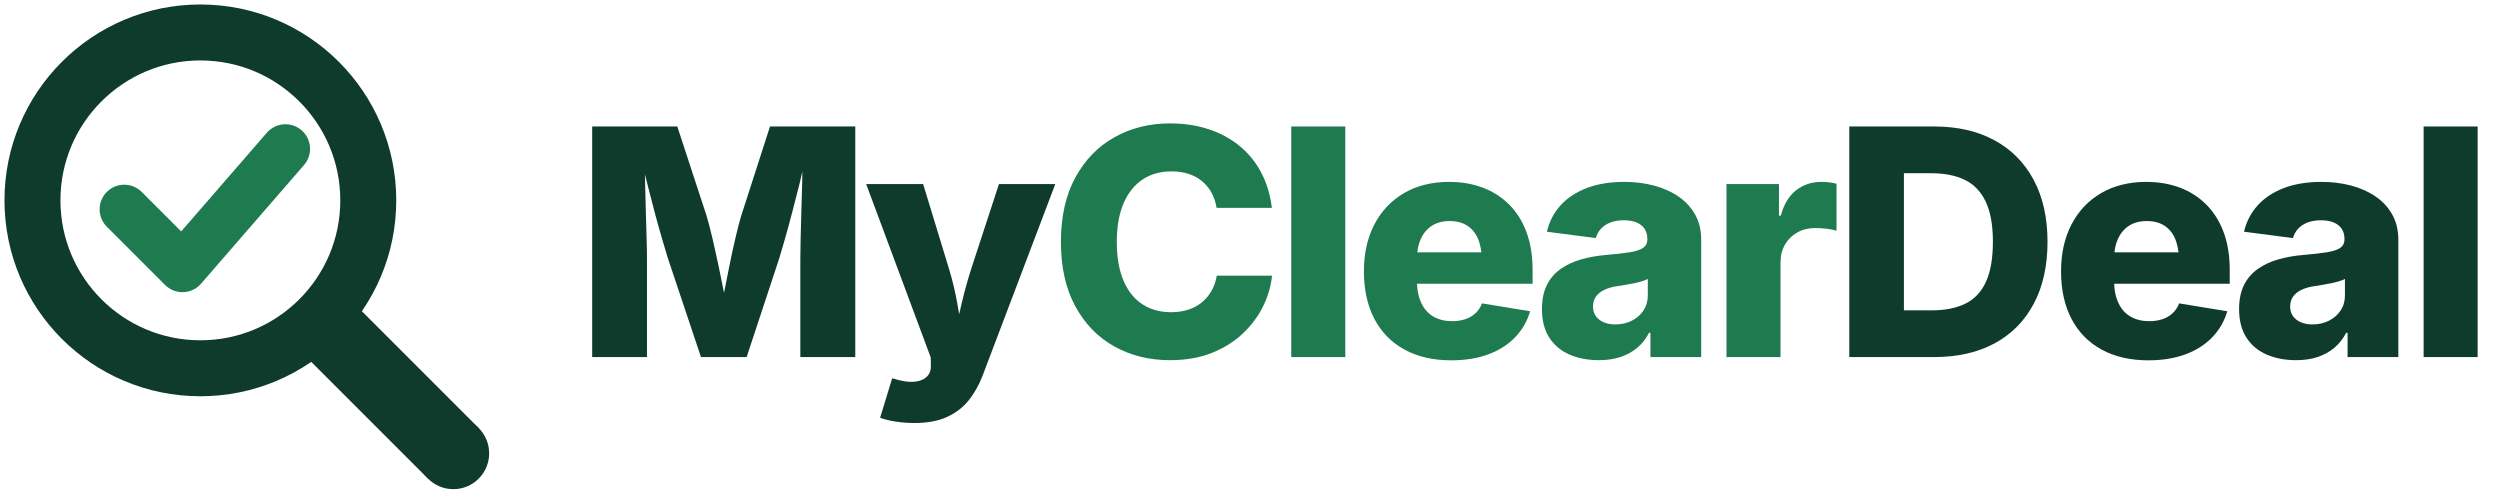
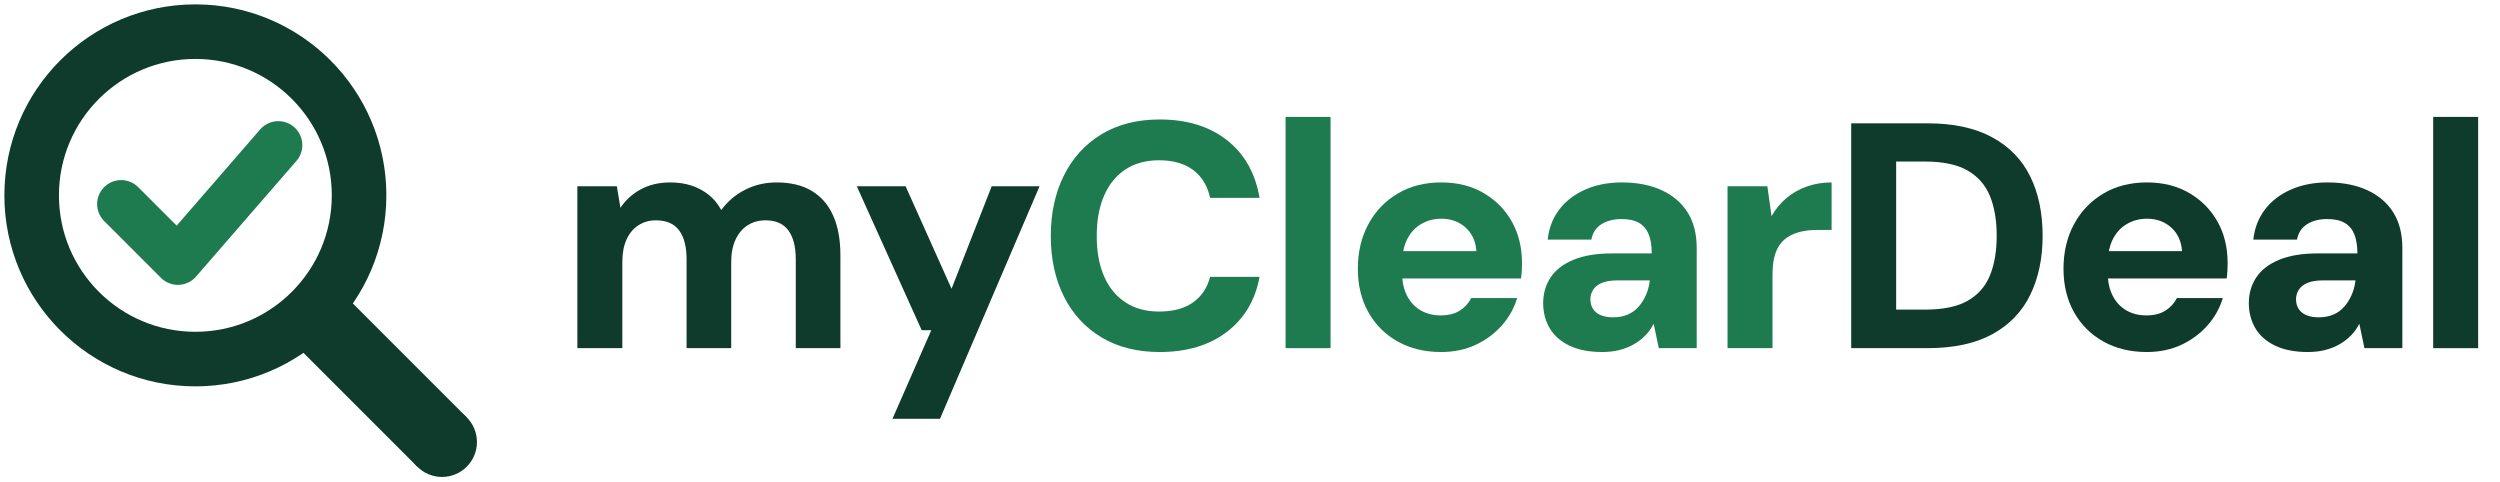
- <svg xmlns="http://www.w3.org/2000/svg" viewBox="68.5 59.5 1116.7 220.5" role="img" aria-label="MyClearDeal">
+ <svg xmlns="http://www.w3.org/2000/svg" viewBox="68.5 59.5 1145.3 220.5" role="img" aria-label="myClearDeal">
  <circle cx="158.0" cy="149.0" r="75.0" fill="none" stroke="#0F3B2C" stroke-width="25.0" />
  <path d="M211.0 202.0L271.0 262.0" stroke="#0F3B2C" stroke-width="32.0" />
  <circle cx="271.0" cy="262.0" r="16.0" fill="#0F3B2C" />
  <path d="M124 153L150 179L196 126" fill="none" stroke="#1E7A4F" stroke-width="22.0" stroke-linecap="round" stroke-linejoin="round" />
-   <path d="M333.019 219.0V116H371.039L384.173 156.094Q385.279 159.758 386.696 165.806Q388.113 171.855 389.565 178.768Q390.809 184.713 391.915 190.312Q392.952 184.782 394.197 178.768Q395.579 171.855 396.996 165.841Q398.413 159.827 399.519 156.094L412.446 116H450.536V219.0H425.995V174.62Q425.995 171.164 426.134 165.737Q426.272 160.311 426.445 153.951Q426.617 147.591 426.825 141.093Q426.894 138.536 426.894 136.116Q426.272 138.881 425.581 141.785Q423.921 148.352 422.297 154.573Q420.672 160.795 419.186 165.979Q417.7 171.164 416.663 174.62L402.008 219.0H381.615L366.753 174.62Q365.716 171.233 364.195 166.048Q362.674 160.864 361.015 154.642Q359.356 148.421 357.697 141.854Q357.144 139.572 356.591 137.36Q356.591 139.158 356.66 140.955Q356.799 147.384 356.971 153.813Q357.144 160.242 357.317 165.668Q357.49 171.095 357.49 174.62V219.0Z" fill="#0F3B2C" />
-   <path d="M461.625 246.098 467.017 228.47 470.058 229.3Q474.413 230.406 477.697 229.922Q480.98 229.438 482.743 227.503Q484.506 225.567 484.299 222.387L484.229 219.138L455.403 141.715H480.842L492.386 179.528Q494.737 187.27 496.119 195.082Q496.465 197.432 496.949 199.852Q497.502 197.363 498.055 195.013Q499.921 187.132 502.341 179.528L514.715 141.715H539.877L507.456 227.157Q505.106 233.379 501.304 238.183Q497.502 242.987 491.592 245.718Q485.681 248.448 476.971 248.448Q472.547 248.448 468.434 247.792Q464.321 247.135 461.625 246.098Z" fill="#0F3B2C" />
-   <path d="M591.129 220.383Q577.235 220.383 566.209 214.23Q555.183 208.078 548.789 196.257Q542.394 184.436 542.394 167.569Q542.394 150.564 548.858 138.743Q555.321 126.922 566.382 120.77Q577.442 114.617 591.129 114.617Q600.323 114.617 608.135 117.141Q615.946 119.664 621.96 124.503Q627.974 129.342 631.742 136.358Q635.509 143.374 636.615 152.361H611.937Q611.315 148.559 609.656 145.552Q607.996 142.545 605.404 140.402Q602.812 138.259 599.356 137.153Q595.899 136.047 591.751 136.047Q584.217 136.047 578.721 139.78Q573.225 143.513 570.287 150.529Q567.349 157.546 567.349 167.569Q567.349 177.869 570.357 184.886Q573.364 191.902 578.79 195.428Q584.217 198.953 591.613 198.953Q595.761 198.953 599.217 197.847Q602.674 196.741 605.3 194.598Q607.927 192.455 609.656 189.448Q611.384 186.441 612.006 182.639H636.684Q635.993 189.552 632.744 196.222Q629.495 202.893 623.723 208.389Q617.951 213.885 609.794 217.134Q601.637 220.383 591.129 220.383Z" fill="#1E7A4F" />
-   <path d="M669.41 116V219.0H645.285V116Z" fill="#1E7A4F" />
-   <path d="M716.722 220.452Q704.625 220.452 695.846 215.647Q687.067 210.843 682.401 201.926Q677.734 193.008 677.734 180.634Q677.734 168.744 682.401 159.758Q687.067 150.771 695.639 145.759Q704.21 140.748 715.824 140.748Q723.981 140.748 730.79 143.305Q737.599 145.863 742.611 150.875Q747.622 155.887 750.353 163.214Q753.083 170.542 753.083 180.15V186.234H701.445Q701.653 191.418 703.45 195.013Q705.385 199.022 708.911 200.992Q712.437 202.962 717.137 202.962Q720.386 202.962 723.048 202.064Q725.709 201.165 727.61 199.368Q729.511 197.57 730.479 195.013L751.977 198.538Q750.042 205.174 745.307 210.117Q740.571 215.06 733.348 217.756Q726.124 220.452 716.722 220.452ZM701.583 172.201H730.202Q729.788 168.883 728.751 166.256Q727.092 162.385 723.912 160.311Q720.732 158.237 716.031 158.237Q711.33 158.237 708.081 160.345Q704.832 162.454 703.173 166.187Q701.929 168.883 701.583 172.201Z" fill="#1E7A4F" />
-   <path d="M782.699 220.383Q775.302 220.383 769.53 217.859Q763.758 215.336 760.509 210.255Q757.26 205.174 757.26 197.57Q757.26 191.142 759.507 186.717Q761.753 182.293 765.763 179.528Q769.772 176.763 774.957 175.311Q780.141 173.86 786.017 173.376Q792.584 172.823 796.593 172.166Q800.603 171.509 802.469 170.196Q804.336 168.883 804.336 166.532V166.256Q804.336 163.56 803.091 161.693Q801.847 159.827 799.497 158.859Q797.146 157.891 793.828 157.891Q790.51 157.891 787.918 158.859Q785.326 159.827 783.667 161.624Q782.008 163.421 781.316 165.841L759.472 163.007Q760.993 156.37 765.452 151.359Q769.91 146.347 777.134 143.547Q784.358 140.748 794.036 140.748Q801.225 140.748 807.481 142.441Q813.737 144.135 818.438 147.418Q823.138 150.702 825.765 155.506Q828.392 160.311 828.392 166.532V219.0H805.718V208.147H805.096Q803.022 212.156 799.808 214.852Q796.593 217.548 792.342 218.965Q788.091 220.383 782.699 220.383ZM790.026 204.414Q794.105 204.414 797.388 202.755Q800.672 201.096 802.608 198.193Q804.543 195.289 804.543 191.487V184.091Q803.506 184.644 801.951 185.128Q800.395 185.611 798.529 185.992Q796.663 186.372 794.796 186.683Q792.93 186.994 791.202 187.27Q787.676 187.754 785.187 188.93Q782.699 190.105 781.385 191.971Q780.072 193.838 780.072 196.464Q780.072 199.022 781.385 200.785Q782.699 202.548 784.911 203.481Q787.123 204.414 790.026 204.414Z" fill="#1E7A4F" />
-   <path d="M839.689 219.0V141.715H863.123V155.817H863.952Q866.026 148.144 870.831 144.446Q875.635 140.748 881.995 140.748Q883.654 140.748 885.486 140.955Q887.318 141.162 888.838 141.577V162.592Q887.11 161.97 884.31 161.659Q881.511 161.348 879.299 161.348Q874.875 161.348 871.349 163.318Q867.824 165.288 865.819 168.744Q863.814 172.201 863.814 176.832V219.0Z" fill="#1E7A4F" />
-   <path d="M932.417 219.0H894.536V116H932.417Q948.109 116 959.446 122.187Q970.783 128.374 976.936 139.918Q983.088 151.462 983.088 167.5Q983.088 183.538 976.97 195.116Q970.852 206.695 959.481 212.848Q948.109 219.0 932.417 219.0ZM918.938 198.123H931.38Q940.229 198.123 946.347 195.151Q952.464 192.179 955.575 185.404Q958.686 178.63 958.686 167.5Q958.686 156.37 955.506 149.631Q952.326 142.891 946.208 139.884Q940.091 136.877 931.035 136.877H918.938Z" fill="#0F3B2C" />
-   <path d="M1028.119 220.452Q1016.021 220.452 1007.242 215.647Q998.463 210.843 993.797 201.926Q989.131 193.008 989.131 180.634Q989.131 168.744 993.797 159.758Q998.463 150.771 1007.035 145.759Q1015.607 140.748 1027.22 140.748Q1035.377 140.748 1042.186 143.305Q1048.995 145.863 1054.007 150.875Q1059.019 155.887 1061.749 163.214Q1064.48 170.542 1064.48 180.15V186.234H1012.841Q1013.049 191.418 1014.846 195.013Q1016.782 199.022 1020.307 200.992Q1023.833 202.962 1028.533 202.962Q1031.782 202.962 1034.444 202.064Q1037.105 201.165 1039.006 199.368Q1040.907 197.57 1041.875 195.013L1063.374 198.538Q1061.438 205.174 1056.703 210.117Q1051.968 215.06 1044.744 217.756Q1037.52 220.452 1028.119 220.452ZM1012.98 172.201H1041.599Q1041.184 168.883 1040.147 166.256Q1038.488 162.385 1035.308 160.311Q1032.128 158.237 1027.427 158.237Q1022.727 158.237 1019.478 160.345Q1016.229 162.454 1014.57 166.187Q1013.325 168.883 1012.98 172.201Z" fill="#0F3B2C" />
-   <path d="M1094.095 220.383Q1086.698 220.383 1080.926 217.859Q1075.154 215.336 1071.905 210.255Q1068.656 205.174 1068.656 197.57Q1068.656 191.142 1070.903 186.717Q1073.149 182.293 1077.159 179.528Q1081.168 176.763 1086.353 175.311Q1091.537 173.86 1097.413 173.376Q1103.98 172.823 1107.99 172.166Q1111.999 171.509 1113.866 170.196Q1115.732 168.883 1115.732 166.532V166.256Q1115.732 163.56 1114.488 161.693Q1113.243 159.827 1110.893 158.859Q1108.543 157.891 1105.225 157.891Q1101.906 157.891 1099.314 158.859Q1096.722 159.827 1095.063 161.624Q1093.404 163.421 1092.713 165.841L1070.868 163.007Q1072.389 156.37 1076.848 151.359Q1081.306 146.347 1088.53 143.547Q1095.754 140.748 1105.432 140.748Q1112.621 140.748 1118.877 142.441Q1125.133 144.135 1129.834 147.418Q1134.535 150.702 1137.161 155.506Q1139.788 160.311 1139.788 166.532V219.0H1117.115V208.147H1116.492Q1114.419 212.156 1111.204 214.852Q1107.99 217.548 1103.738 218.965Q1099.487 220.383 1094.095 220.383ZM1101.423 204.414Q1105.501 204.414 1108.785 202.755Q1112.068 201.096 1114.004 198.193Q1115.939 195.289 1115.939 191.487V184.091Q1114.902 184.644 1113.347 185.128Q1111.792 185.611 1109.925 185.992Q1108.059 186.372 1106.192 186.683Q1104.326 186.994 1102.598 187.27Q1099.072 187.754 1096.584 188.93Q1094.095 190.105 1092.782 191.971Q1091.468 193.838 1091.468 196.464Q1091.468 199.022 1092.782 200.785Q1094.095 202.548 1096.307 203.481Q1098.519 204.414 1101.423 204.414Z" fill="#0F3B2C" />
-   <path d="M1175.21 116V219.0H1151.085V116Z" fill="#0F3B2C" />
+   <path d="M333.0 219.0V144.84H351.099L352.717 154.699Q356.249 149.401 362.061 146.238Q367.873 143.074 375.524 143.074Q380.969 143.074 385.383 144.546Q389.797 146.017 393.255 148.813Q396.713 151.609 398.92 155.729Q403.187 149.843 409.809 146.459Q416.43 143.074 424.229 143.074Q433.94 143.074 440.414 146.974Q446.889 150.873 450.199 158.304Q453.51 165.734 453.51 176.476V219.0H433.057V178.241Q433.057 169.707 429.673 165.072Q426.289 160.437 419.226 160.437Q414.517 160.437 410.986 162.718Q407.454 164.999 405.468 169.266Q403.481 173.533 403.481 179.566V219.0H383.029V178.241Q383.029 169.707 379.644 165.072Q376.26 160.437 368.903 160.437Q364.489 160.437 360.957 162.718Q357.426 164.999 355.513 169.266Q353.6 173.533 353.6 179.566V219.0Z" fill="#0F3B2C" />
+   <path d="M477.347 251.371 495.151 210.76H490.737L461.014 144.84H483.38L504.421 191.779L522.814 144.84H544.739L499.124 251.371Z" fill="#0F3B2C" />
+   <path d="M599.77 220.766Q584.32 220.766 573.137 214.071Q561.954 207.376 555.921 195.384Q549.889 183.391 549.889 167.647Q549.889 151.903 555.921 139.837Q561.954 127.771 573.137 121.003Q584.32 114.234 599.77 114.234Q618.457 114.234 630.523 123.651Q642.589 133.069 645.531 150.137H622.871Q621.106 141.897 615.146 137.409Q609.187 132.921 599.476 132.921Q590.5 132.921 584.099 137.115Q577.699 141.309 574.314 149.107Q570.93 156.906 570.93 167.647Q570.93 178.389 574.314 186.114Q577.699 193.839 584.099 198.032Q590.5 202.226 599.476 202.226Q609.187 202.226 615.073 198.032Q620.959 193.839 622.871 186.334H645.531Q642.589 202.373 630.523 211.569Q618.457 220.766 599.77 220.766Z" fill="#1E7A4F" />
+   <path d="M657.45 219.0V113.057H678.05V219.0Z" fill="#1E7A4F" />
+   <path d="M728.667 220.766Q717.484 220.766 708.876 215.984Q700.269 211.201 695.413 202.594Q690.557 193.986 690.557 182.656Q690.557 171.179 695.339 162.276Q700.121 153.374 708.729 148.224Q717.337 143.074 728.814 143.074Q739.85 143.074 748.164 147.93Q756.477 152.786 761.112 161.026Q765.747 169.266 765.747 180.007Q765.747 181.479 765.674 183.244Q765.6 185.01 765.306 187.07H705.271V174.563H744.853Q744.411 167.794 739.924 163.748Q735.436 159.701 728.814 159.701Q723.811 159.701 719.691 162.056Q715.571 164.41 713.217 168.971Q710.863 173.533 710.863 180.596V184.863Q710.863 190.601 713.07 194.942Q715.277 199.283 719.25 201.637Q723.223 203.991 728.52 203.991Q733.817 203.991 737.275 201.784Q740.733 199.577 742.499 196.046H763.54Q761.48 202.961 756.551 208.553Q751.621 214.144 744.559 217.455Q737.496 220.766 728.667 220.766Z" fill="#1E7A4F" />
+   <path d="M802.533 220.766Q793.41 220.766 787.304 217.749Q781.197 214.733 778.328 209.656Q775.459 204.58 775.459 198.4Q775.459 191.779 778.843 186.629Q782.227 181.479 789.29 178.536Q796.353 175.593 806.947 175.593H825.193Q825.193 170.296 823.795 166.838Q822.397 163.38 819.381 161.614Q816.364 159.849 811.361 159.849Q805.917 159.849 802.165 162.203Q798.413 164.557 797.53 169.266H777.519Q778.401 161.32 782.816 155.508Q787.23 149.696 794.661 146.385Q802.091 143.074 811.509 143.074Q821.956 143.074 829.681 146.606Q837.406 150.137 841.599 156.759Q845.793 163.38 845.793 173.091V219.0H828.43L826.076 207.817Q824.604 210.76 822.324 213.114Q820.043 215.469 817.1 217.161Q814.157 218.853 810.552 219.809Q806.947 220.766 802.533 220.766ZM807.536 204.874Q811.214 204.874 814.157 203.624Q817.1 202.373 819.16 200.019Q821.22 197.664 822.544 194.648Q823.869 191.631 824.31 188.1V187.953H809.449Q805.181 187.953 802.459 189.056Q799.737 190.16 798.413 192.146Q797.089 194.133 797.089 196.634Q797.089 199.283 798.413 201.196Q799.737 203.109 802.091 203.991Q804.446 204.874 807.536 204.874Z" fill="#1E7A4F" />
+   <path d="M859.919 219.0V144.84H878.164L880.077 158.524Q882.873 153.669 886.846 150.284Q890.819 146.9 896.116 144.987Q901.413 143.074 907.593 143.074V164.851H900.677Q896.263 164.851 892.511 165.881Q888.759 166.911 886.036 169.192Q883.314 171.473 881.916 175.372Q880.519 179.271 880.519 185.157V219.0Z" fill="#1E7A4F" />
+   <path d="M916.569 219.0V116H951.589Q969.393 116 981.164 122.401Q992.936 128.801 998.601 140.352Q1004.266 151.903 1004.266 167.5Q1004.266 182.95 998.601 194.574Q992.936 206.199 981.238 212.599Q969.54 219.0 951.441 219.0ZM937.169 201.343H950.411Q962.771 201.343 969.908 197.296Q977.044 193.25 980.134 185.672Q983.224 178.094 983.224 167.5Q983.224 156.906 980.134 149.328Q977.044 141.75 969.908 137.63Q962.771 133.51 950.411 133.51H937.169Z" fill="#0F3B2C" />
+   <path d="M1051.94 220.766Q1040.757 220.766 1032.149 215.984Q1023.541 211.201 1018.686 202.594Q1013.83 193.986 1013.83 182.656Q1013.83 171.179 1018.612 162.276Q1023.394 153.374 1032.002 148.224Q1040.61 143.074 1052.087 143.074Q1063.123 143.074 1071.436 147.93Q1079.75 152.786 1084.385 161.026Q1089.02 169.266 1089.02 180.007Q1089.02 181.479 1088.946 183.244Q1088.873 185.01 1088.579 187.07H1028.544V174.563H1068.126Q1067.684 167.794 1063.196 163.748Q1058.709 159.701 1052.087 159.701Q1047.084 159.701 1042.964 162.056Q1038.844 164.41 1036.49 168.971Q1034.136 173.533 1034.136 180.596V184.863Q1034.136 190.601 1036.343 194.942Q1038.55 199.283 1042.523 201.637Q1046.496 203.991 1051.793 203.991Q1057.09 203.991 1060.548 201.784Q1064.006 199.577 1065.771 196.046H1086.813Q1084.753 202.961 1079.824 208.553Q1074.894 214.144 1067.831 217.455Q1060.769 220.766 1051.94 220.766Z" fill="#0F3B2C" />
+   <path d="M1125.806 220.766Q1116.683 220.766 1110.576 217.749Q1104.47 214.733 1101.601 209.656Q1098.731 204.58 1098.731 198.4Q1098.731 191.779 1102.116 186.629Q1105.5 181.479 1112.563 178.536Q1119.626 175.593 1130.22 175.593H1148.466Q1148.466 170.296 1147.068 166.838Q1145.67 163.38 1142.654 161.614Q1139.637 159.849 1134.634 159.849Q1129.19 159.849 1125.438 162.203Q1121.686 164.557 1120.803 169.266H1100.791Q1101.674 161.32 1106.089 155.508Q1110.503 149.696 1117.934 146.385Q1125.364 143.074 1134.781 143.074Q1145.229 143.074 1152.954 146.606Q1160.679 150.137 1164.872 156.759Q1169.066 163.38 1169.066 173.091V219.0H1151.703L1149.349 207.817Q1147.877 210.76 1145.596 213.114Q1143.316 215.469 1140.373 217.161Q1137.43 218.853 1133.825 219.809Q1130.22 220.766 1125.806 220.766ZM1130.809 204.874Q1134.487 204.874 1137.43 203.624Q1140.373 202.373 1142.433 200.019Q1144.493 197.664 1145.817 194.648Q1147.141 191.631 1147.583 188.1V187.953H1132.721Q1128.454 187.953 1125.732 189.056Q1123.01 190.16 1121.686 192.146Q1120.361 194.133 1120.361 196.634Q1120.361 199.283 1121.686 201.196Q1123.01 203.109 1125.364 203.991Q1127.719 204.874 1130.809 204.874Z" fill="#0F3B2C" />
+   <path d="M1183.191 219.0V113.057H1203.791V219.0Z" fill="#0F3B2C" />
</svg>
